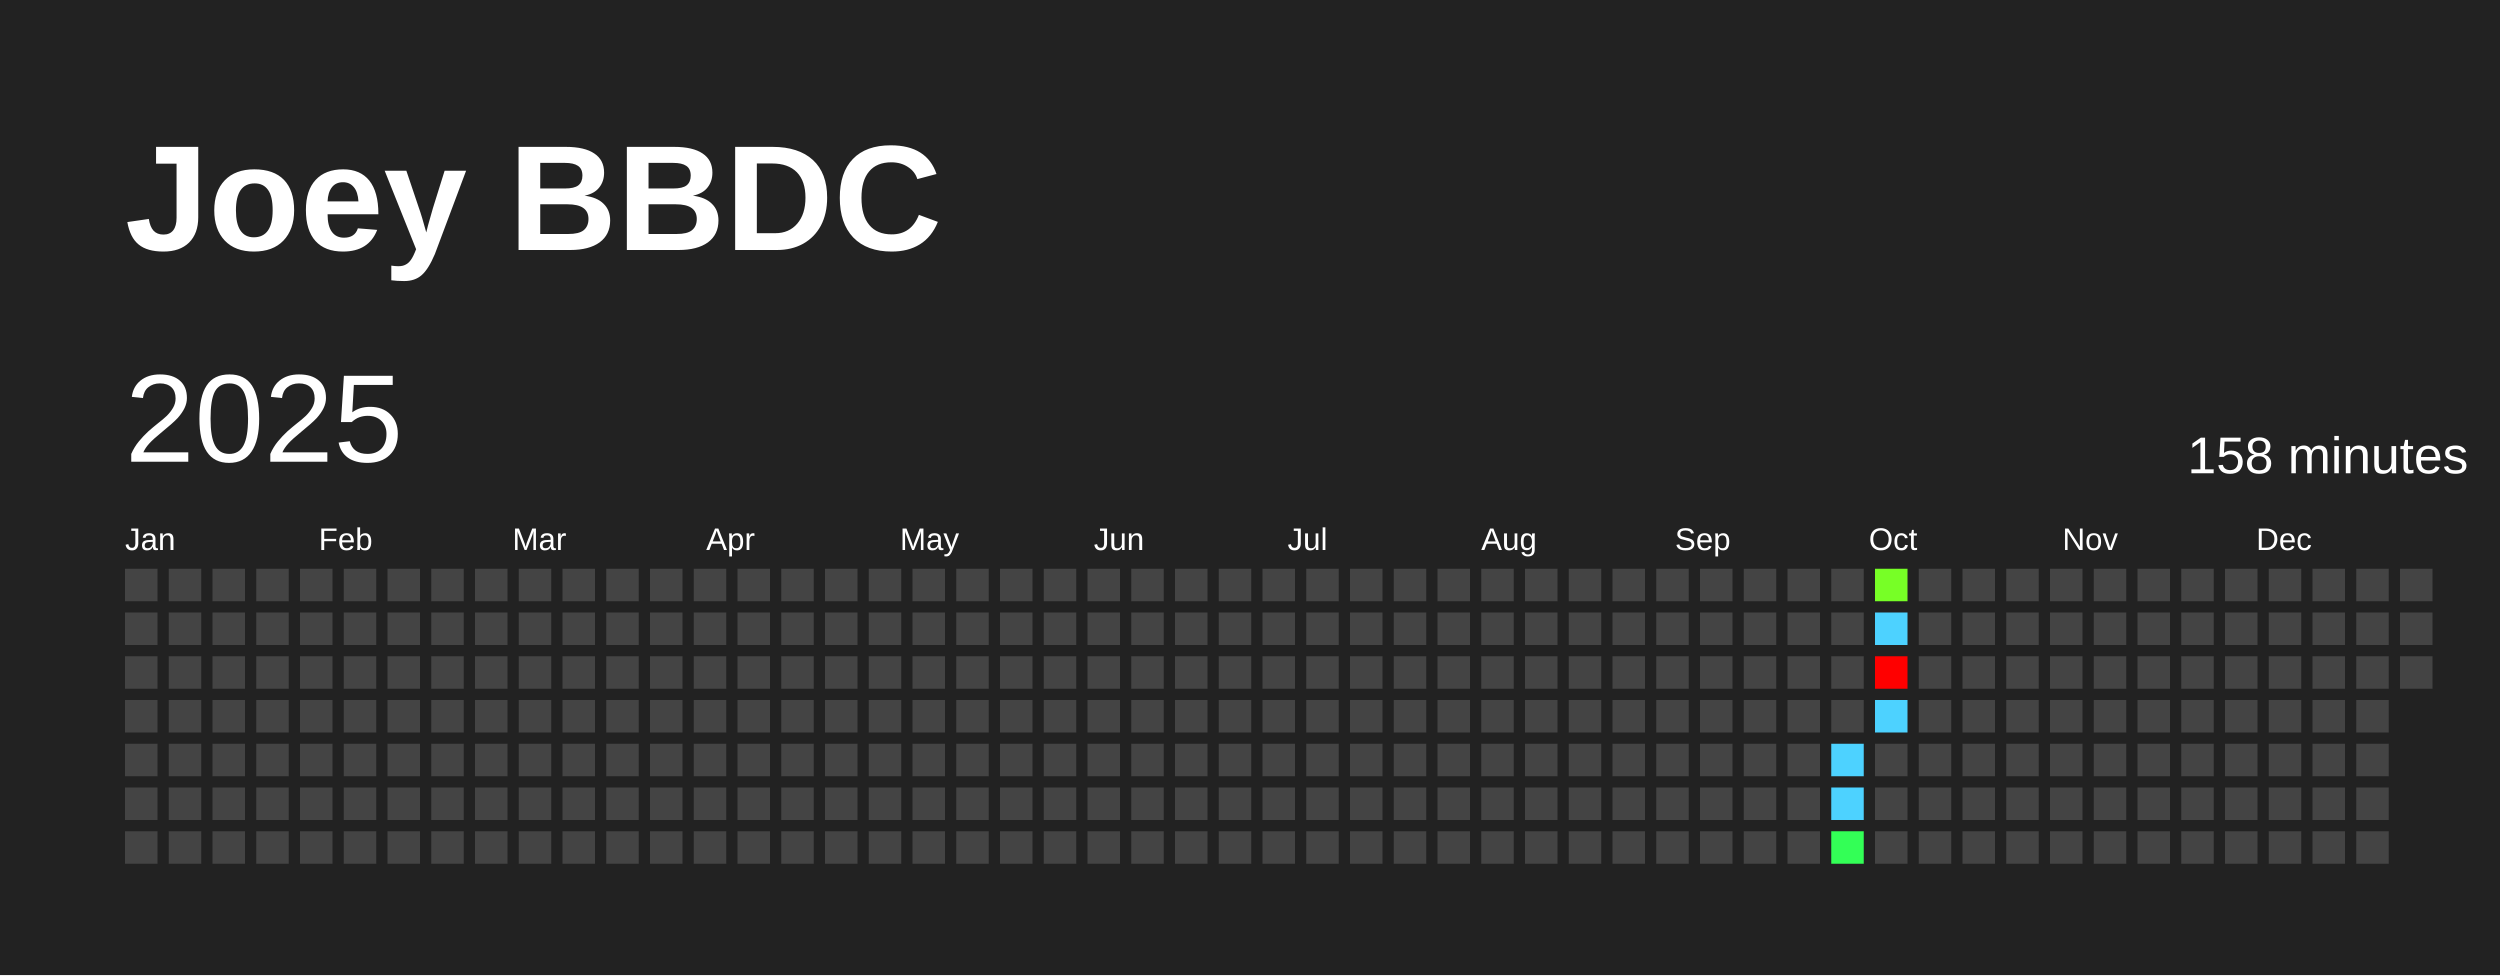
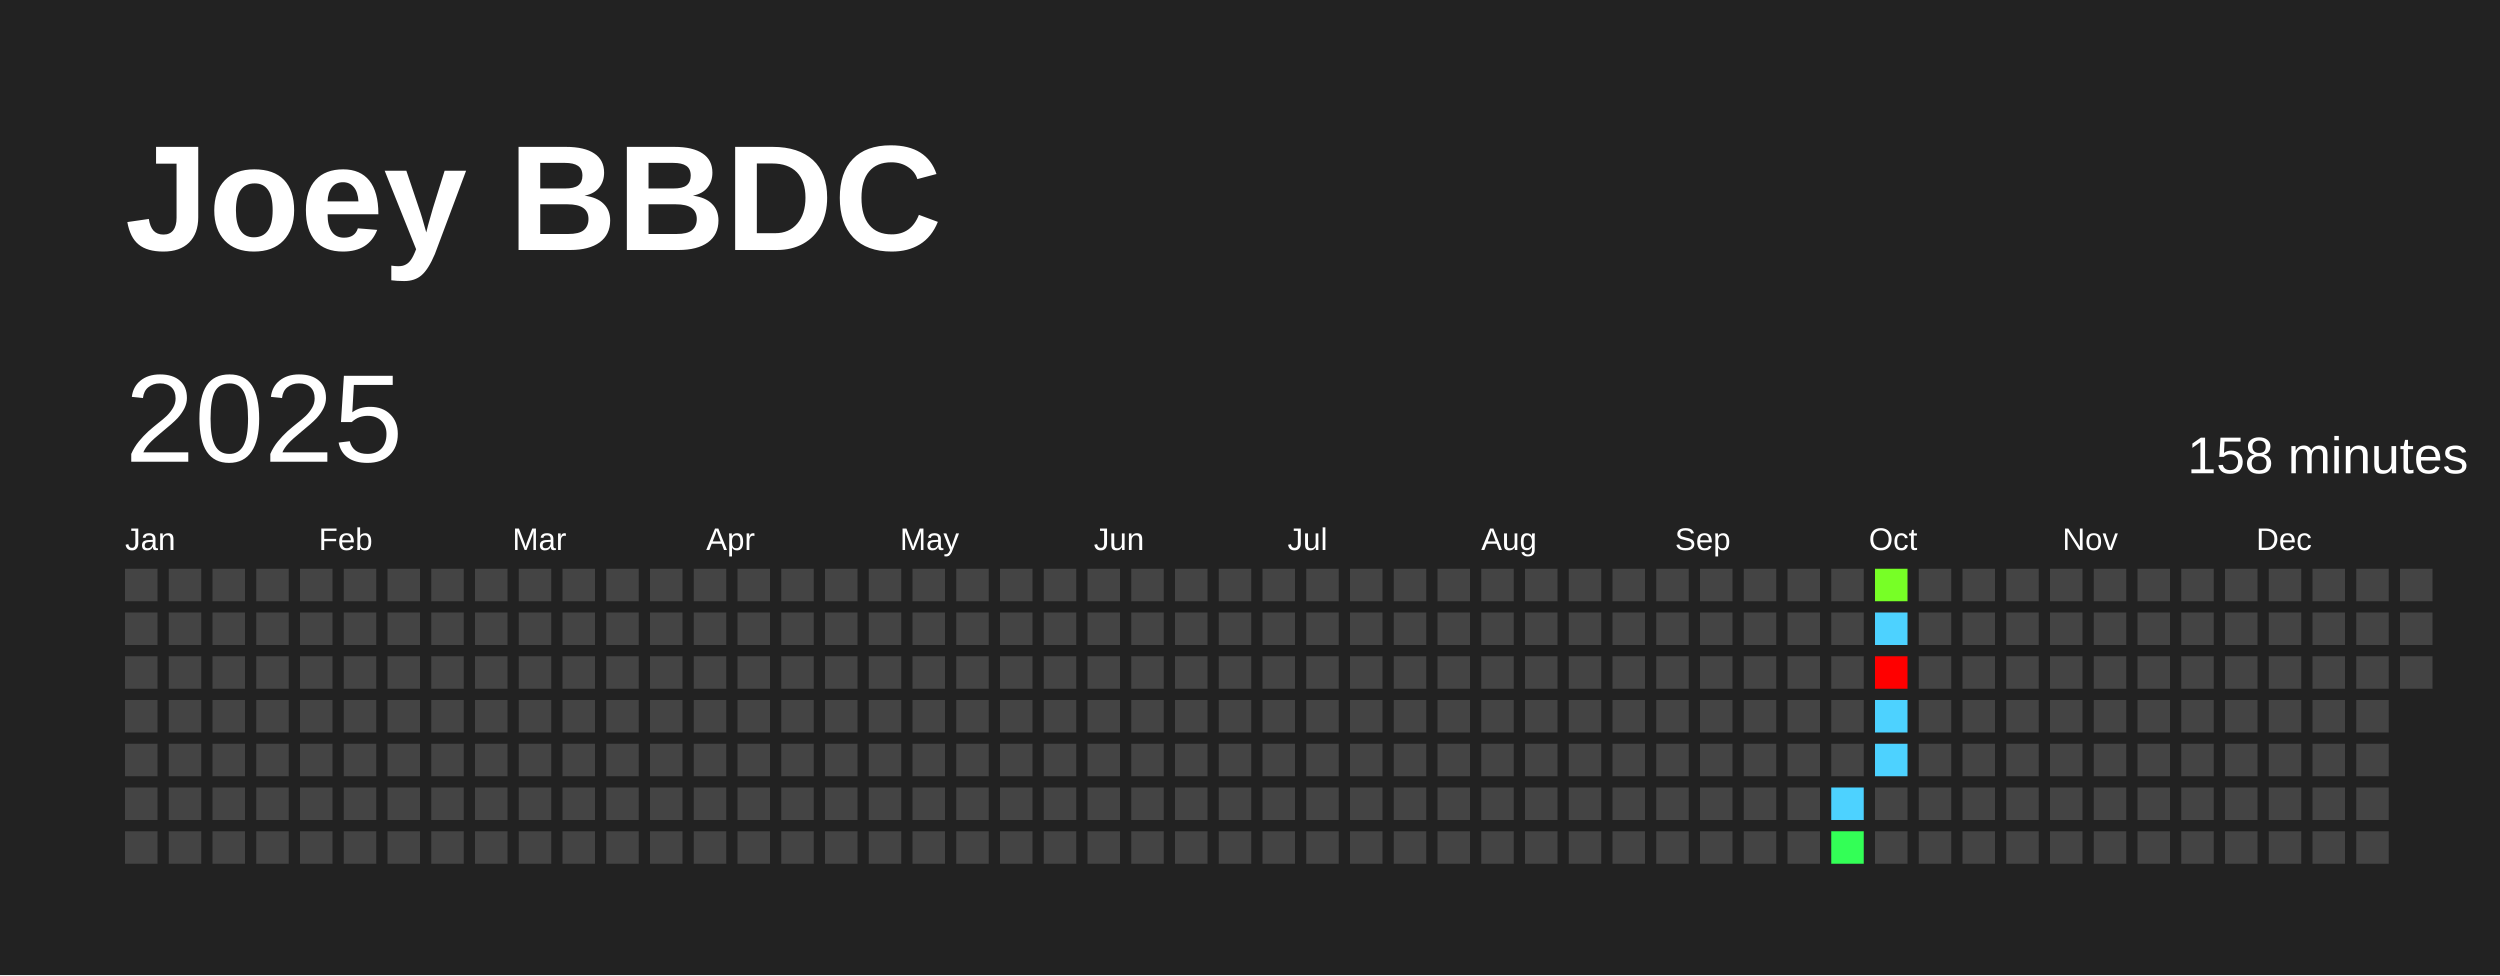
<svg xmlns="http://www.w3.org/2000/svg" baseProfile="full" height="78mm" version="1.1" viewBox="0,0,200,78" width="200mm">
  <defs />
  <rect fill="#222222" height="78" width="200" x="0" y="0" />
  <text fill="#FFFFFF" style="font-size:12px; font-family:Arial; font-weight:bold;" x="10" y="20">Joey BBDC</text>
  <text dominant-baseline="hanging" fill="#FFFFFF" style="font-size:10.0px; font-family:Arial;" x="10" y="30">2025</text>
  <text dominant-baseline="hanging" fill="#FFFFFF" style="font-size:4.125px; font-family:Arial;" x="175" y="35">158 minutes</text>
  <text fill="#FFFFFF" style="font-size:2.5px; font-family:Arial" x="10.0" y="44">Jan</text>
  <text fill="#FFFFFF" style="font-size:2.5px; font-family:Arial" x="25.5" y="44">Feb</text>
  <text fill="#FFFFFF" style="font-size:2.5px; font-family:Arial" x="41.0" y="44">Mar</text>
  <text fill="#FFFFFF" style="font-size:2.5px; font-family:Arial" x="56.5" y="44">Apr</text>
  <text fill="#FFFFFF" style="font-size:2.5px; font-family:Arial" x="72.0" y="44">May</text>
  <text fill="#FFFFFF" style="font-size:2.5px; font-family:Arial" x="87.5" y="44">Jun</text>
  <text fill="#FFFFFF" style="font-size:2.5px; font-family:Arial" x="103.0" y="44">Jul</text>
  <text fill="#FFFFFF" style="font-size:2.5px; font-family:Arial" x="118.5" y="44">Aug</text>
  <text fill="#FFFFFF" style="font-size:2.5px; font-family:Arial" x="134.0" y="44">Sep</text>
  <text fill="#FFFFFF" style="font-size:2.5px; font-family:Arial" x="149.5" y="44">Oct</text>
  <text fill="#FFFFFF" style="font-size:2.5px; font-family:Arial" x="165.0" y="44">Nov</text>
  <text fill="#FFFFFF" style="font-size:2.5px; font-family:Arial" x="180.5" y="44">Dec</text>
  <rect fill="#444444" height="2.6" width="2.6" x="10.0" y="45.5" />
  <rect fill="#444444" height="2.6" width="2.6" x="10.0" y="49.0" />
  <rect fill="#444444" height="2.6" width="2.6" x="10.0" y="52.5" />
  <rect fill="#444444" height="2.6" width="2.6" x="10.0" y="56.0" />
  <rect fill="#444444" height="2.6" width="2.6" x="10.0" y="59.5" />
  <rect fill="#444444" height="2.6" width="2.6" x="10.0" y="63.0" />
  <rect fill="#444444" height="2.6" width="2.6" x="10.0" y="66.5" />
  <rect fill="#444444" height="2.6" width="2.6" x="13.5" y="45.5" />
  <rect fill="#444444" height="2.6" width="2.6" x="13.5" y="49.0" />
  <rect fill="#444444" height="2.6" width="2.6" x="13.5" y="52.5" />
  <rect fill="#444444" height="2.6" width="2.6" x="13.5" y="56.0" />
  <rect fill="#444444" height="2.6" width="2.6" x="13.5" y="59.5" />
  <rect fill="#444444" height="2.6" width="2.6" x="13.5" y="63.0" />
  <rect fill="#444444" height="2.6" width="2.6" x="13.5" y="66.5" />
  <rect fill="#444444" height="2.6" width="2.6" x="17.0" y="45.5" />
  <rect fill="#444444" height="2.6" width="2.6" x="17.0" y="49.0" />
  <rect fill="#444444" height="2.6" width="2.6" x="17.0" y="52.5" />
  <rect fill="#444444" height="2.6" width="2.6" x="17.0" y="56.0" />
  <rect fill="#444444" height="2.6" width="2.6" x="17.0" y="59.5" />
  <rect fill="#444444" height="2.6" width="2.6" x="17.0" y="63.0" />
  <rect fill="#444444" height="2.6" width="2.6" x="17.0" y="66.5" />
  <rect fill="#444444" height="2.6" width="2.6" x="20.5" y="45.5" />
  <rect fill="#444444" height="2.6" width="2.6" x="20.5" y="49.0" />
  <rect fill="#444444" height="2.6" width="2.6" x="20.5" y="52.5" />
  <rect fill="#444444" height="2.6" width="2.6" x="20.5" y="56.0" />
  <rect fill="#444444" height="2.6" width="2.6" x="20.5" y="59.5" />
  <rect fill="#444444" height="2.6" width="2.6" x="20.5" y="63.0" />
  <rect fill="#444444" height="2.6" width="2.6" x="20.5" y="66.5" />
  <rect fill="#444444" height="2.6" width="2.6" x="24.0" y="45.5" />
  <rect fill="#444444" height="2.6" width="2.6" x="24.0" y="49.0" />
  <rect fill="#444444" height="2.6" width="2.6" x="24.0" y="52.5" />
  <rect fill="#444444" height="2.6" width="2.6" x="24.0" y="56.0" />
  <rect fill="#444444" height="2.6" width="2.6" x="24.0" y="59.5" />
  <rect fill="#444444" height="2.6" width="2.6" x="24.0" y="63.0" />
  <rect fill="#444444" height="2.6" width="2.6" x="24.0" y="66.5" />
  <rect fill="#444444" height="2.6" width="2.6" x="27.5" y="45.5" />
  <rect fill="#444444" height="2.6" width="2.6" x="27.5" y="49.0" />
  <rect fill="#444444" height="2.6" width="2.6" x="27.5" y="52.5" />
  <rect fill="#444444" height="2.6" width="2.6" x="27.5" y="56.0" />
  <rect fill="#444444" height="2.6" width="2.6" x="27.5" y="59.5" />
  <rect fill="#444444" height="2.6" width="2.6" x="27.5" y="63.0" />
  <rect fill="#444444" height="2.6" width="2.6" x="27.5" y="66.5" />
  <rect fill="#444444" height="2.6" width="2.6" x="31.0" y="45.5" />
  <rect fill="#444444" height="2.6" width="2.6" x="31.0" y="49.0" />
  <rect fill="#444444" height="2.6" width="2.6" x="31.0" y="52.5" />
  <rect fill="#444444" height="2.6" width="2.6" x="31.0" y="56.0" />
  <rect fill="#444444" height="2.6" width="2.6" x="31.0" y="59.5" />
  <rect fill="#444444" height="2.6" width="2.6" x="31.0" y="63.0" />
  <rect fill="#444444" height="2.6" width="2.6" x="31.0" y="66.5" />
  <rect fill="#444444" height="2.6" width="2.6" x="34.5" y="45.5" />
  <rect fill="#444444" height="2.6" width="2.6" x="34.5" y="49.0" />
  <rect fill="#444444" height="2.6" width="2.6" x="34.5" y="52.5" />
  <rect fill="#444444" height="2.6" width="2.6" x="34.5" y="56.0" />
  <rect fill="#444444" height="2.6" width="2.6" x="34.5" y="59.5" />
  <rect fill="#444444" height="2.6" width="2.6" x="34.5" y="63.0" />
  <rect fill="#444444" height="2.6" width="2.6" x="34.5" y="66.5" />
  <rect fill="#444444" height="2.6" width="2.6" x="38.0" y="45.5" />
  <rect fill="#444444" height="2.6" width="2.6" x="38.0" y="49.0" />
  <rect fill="#444444" height="2.6" width="2.6" x="38.0" y="52.5" />
  <rect fill="#444444" height="2.6" width="2.6" x="38.0" y="56.0" />
  <rect fill="#444444" height="2.6" width="2.6" x="38.0" y="59.5" />
  <rect fill="#444444" height="2.6" width="2.6" x="38.0" y="63.0" />
  <rect fill="#444444" height="2.6" width="2.6" x="38.0" y="66.5" />
  <rect fill="#444444" height="2.6" width="2.6" x="41.5" y="45.5" />
  <rect fill="#444444" height="2.6" width="2.6" x="41.5" y="49.0" />
  <rect fill="#444444" height="2.6" width="2.6" x="41.5" y="52.5" />
  <rect fill="#444444" height="2.6" width="2.6" x="41.5" y="56.0" />
  <rect fill="#444444" height="2.6" width="2.6" x="41.5" y="59.5" />
  <rect fill="#444444" height="2.6" width="2.6" x="41.5" y="63.0" />
  <rect fill="#444444" height="2.6" width="2.6" x="41.5" y="66.5" />
  <rect fill="#444444" height="2.6" width="2.6" x="45.0" y="45.5" />
  <rect fill="#444444" height="2.6" width="2.6" x="45.0" y="49.0" />
  <rect fill="#444444" height="2.6" width="2.6" x="45.0" y="52.5" />
  <rect fill="#444444" height="2.6" width="2.6" x="45.0" y="56.0" />
  <rect fill="#444444" height="2.6" width="2.6" x="45.0" y="59.5" />
  <rect fill="#444444" height="2.6" width="2.6" x="45.0" y="63.0" />
  <rect fill="#444444" height="2.6" width="2.6" x="45.0" y="66.5" />
  <rect fill="#444444" height="2.6" width="2.6" x="48.5" y="45.5" />
  <rect fill="#444444" height="2.6" width="2.6" x="48.5" y="49.0" />
  <rect fill="#444444" height="2.6" width="2.6" x="48.5" y="52.5" />
  <rect fill="#444444" height="2.6" width="2.6" x="48.5" y="56.0" />
  <rect fill="#444444" height="2.6" width="2.6" x="48.5" y="59.5" />
  <rect fill="#444444" height="2.6" width="2.6" x="48.5" y="63.0" />
  <rect fill="#444444" height="2.6" width="2.6" x="48.5" y="66.5" />
  <rect fill="#444444" height="2.6" width="2.6" x="52.0" y="45.5" />
  <rect fill="#444444" height="2.6" width="2.6" x="52.0" y="49.0" />
  <rect fill="#444444" height="2.6" width="2.6" x="52.0" y="52.5" />
  <rect fill="#444444" height="2.6" width="2.6" x="52.0" y="56.0" />
  <rect fill="#444444" height="2.6" width="2.6" x="52.0" y="59.5" />
  <rect fill="#444444" height="2.6" width="2.6" x="52.0" y="63.0" />
  <rect fill="#444444" height="2.6" width="2.6" x="52.0" y="66.5" />
  <rect fill="#444444" height="2.6" width="2.6" x="55.5" y="45.5" />
  <rect fill="#444444" height="2.6" width="2.6" x="55.5" y="49.0" />
  <rect fill="#444444" height="2.6" width="2.6" x="55.5" y="52.5" />
  <rect fill="#444444" height="2.6" width="2.6" x="55.5" y="56.0" />
  <rect fill="#444444" height="2.6" width="2.6" x="55.5" y="59.5" />
  <rect fill="#444444" height="2.6" width="2.6" x="55.5" y="63.0" />
  <rect fill="#444444" height="2.6" width="2.6" x="55.5" y="66.5" />
  <rect fill="#444444" height="2.6" width="2.6" x="59.0" y="45.5" />
  <rect fill="#444444" height="2.6" width="2.6" x="59.0" y="49.0" />
  <rect fill="#444444" height="2.6" width="2.6" x="59.0" y="52.5" />
  <rect fill="#444444" height="2.6" width="2.6" x="59.0" y="56.0" />
  <rect fill="#444444" height="2.6" width="2.6" x="59.0" y="59.5" />
  <rect fill="#444444" height="2.6" width="2.6" x="59.0" y="63.0" />
  <rect fill="#444444" height="2.6" width="2.6" x="59.0" y="66.5" />
  <rect fill="#444444" height="2.6" width="2.6" x="62.5" y="45.5" />
  <rect fill="#444444" height="2.6" width="2.6" x="62.5" y="49.0" />
  <rect fill="#444444" height="2.6" width="2.6" x="62.5" y="52.5" />
  <rect fill="#444444" height="2.6" width="2.6" x="62.5" y="56.0" />
  <rect fill="#444444" height="2.6" width="2.6" x="62.5" y="59.5" />
  <rect fill="#444444" height="2.6" width="2.6" x="62.5" y="63.0" />
  <rect fill="#444444" height="2.6" width="2.6" x="62.5" y="66.5" />
  <rect fill="#444444" height="2.6" width="2.6" x="66.0" y="45.5" />
  <rect fill="#444444" height="2.6" width="2.6" x="66.0" y="49.0" />
  <rect fill="#444444" height="2.6" width="2.6" x="66.0" y="52.5" />
  <rect fill="#444444" height="2.6" width="2.6" x="66.0" y="56.0" />
  <rect fill="#444444" height="2.6" width="2.6" x="66.0" y="59.5" />
  <rect fill="#444444" height="2.6" width="2.6" x="66.0" y="63.0" />
  <rect fill="#444444" height="2.6" width="2.6" x="66.0" y="66.5" />
  <rect fill="#444444" height="2.6" width="2.6" x="69.5" y="45.5" />
  <rect fill="#444444" height="2.6" width="2.6" x="69.5" y="49.0" />
  <rect fill="#444444" height="2.6" width="2.6" x="69.5" y="52.5" />
  <rect fill="#444444" height="2.6" width="2.6" x="69.5" y="56.0" />
  <rect fill="#444444" height="2.6" width="2.6" x="69.5" y="59.5" />
  <rect fill="#444444" height="2.6" width="2.6" x="69.5" y="63.0" />
  <rect fill="#444444" height="2.6" width="2.6" x="69.5" y="66.5" />
  <rect fill="#444444" height="2.6" width="2.6" x="73.0" y="45.5" />
  <rect fill="#444444" height="2.6" width="2.6" x="73.0" y="49.0" />
  <rect fill="#444444" height="2.6" width="2.6" x="73.0" y="52.5" />
  <rect fill="#444444" height="2.6" width="2.6" x="73.0" y="56.0" />
  <rect fill="#444444" height="2.6" width="2.6" x="73.0" y="59.5" />
  <rect fill="#444444" height="2.6" width="2.6" x="73.0" y="63.0" />
  <rect fill="#444444" height="2.6" width="2.6" x="73.0" y="66.5" />
  <rect fill="#444444" height="2.6" width="2.6" x="76.5" y="45.5" />
  <rect fill="#444444" height="2.6" width="2.6" x="76.5" y="49.0" />
  <rect fill="#444444" height="2.6" width="2.6" x="76.5" y="52.5" />
  <rect fill="#444444" height="2.6" width="2.6" x="76.5" y="56.0" />
  <rect fill="#444444" height="2.6" width="2.6" x="76.5" y="59.5" />
  <rect fill="#444444" height="2.6" width="2.6" x="76.5" y="63.0" />
  <rect fill="#444444" height="2.6" width="2.6" x="76.5" y="66.5" />
  <rect fill="#444444" height="2.6" width="2.6" x="80.0" y="45.5" />
  <rect fill="#444444" height="2.6" width="2.6" x="80.0" y="49.0" />
  <rect fill="#444444" height="2.6" width="2.6" x="80.0" y="52.5" />
  <rect fill="#444444" height="2.6" width="2.6" x="80.0" y="56.0" />
  <rect fill="#444444" height="2.6" width="2.6" x="80.0" y="59.5" />
  <rect fill="#444444" height="2.6" width="2.6" x="80.0" y="63.0" />
  <rect fill="#444444" height="2.6" width="2.6" x="80.0" y="66.5" />
  <rect fill="#444444" height="2.6" width="2.6" x="83.5" y="45.5" />
  <rect fill="#444444" height="2.6" width="2.6" x="83.5" y="49.0" />
  <rect fill="#444444" height="2.6" width="2.6" x="83.5" y="52.5" />
  <rect fill="#444444" height="2.6" width="2.6" x="83.5" y="56.0" />
  <rect fill="#444444" height="2.6" width="2.6" x="83.5" y="59.5" />
  <rect fill="#444444" height="2.6" width="2.6" x="83.5" y="63.0" />
  <rect fill="#444444" height="2.6" width="2.6" x="83.5" y="66.5" />
  <rect fill="#444444" height="2.6" width="2.6" x="87.0" y="45.5" />
  <rect fill="#444444" height="2.6" width="2.6" x="87.0" y="49.0" />
  <rect fill="#444444" height="2.6" width="2.6" x="87.0" y="52.5" />
  <rect fill="#444444" height="2.6" width="2.6" x="87.0" y="56.0" />
  <rect fill="#444444" height="2.6" width="2.6" x="87.0" y="59.5" />
  <rect fill="#444444" height="2.6" width="2.6" x="87.0" y="63.0" />
  <rect fill="#444444" height="2.6" width="2.6" x="87.0" y="66.5" />
  <rect fill="#444444" height="2.6" width="2.6" x="90.5" y="45.5" />
  <rect fill="#444444" height="2.6" width="2.6" x="90.5" y="49.0" />
  <rect fill="#444444" height="2.6" width="2.6" x="90.5" y="52.5" />
  <rect fill="#444444" height="2.6" width="2.6" x="90.5" y="56.0" />
  <rect fill="#444444" height="2.6" width="2.6" x="90.5" y="59.5" />
  <rect fill="#444444" height="2.6" width="2.6" x="90.5" y="63.0" />
  <rect fill="#444444" height="2.6" width="2.6" x="90.5" y="66.5" />
  <rect fill="#444444" height="2.6" width="2.6" x="94.0" y="45.5" />
  <rect fill="#444444" height="2.6" width="2.6" x="94.0" y="49.0" />
  <rect fill="#444444" height="2.6" width="2.6" x="94.0" y="52.5" />
  <rect fill="#444444" height="2.6" width="2.6" x="94.0" y="56.0" />
  <rect fill="#444444" height="2.6" width="2.6" x="94.0" y="59.5" />
  <rect fill="#444444" height="2.6" width="2.6" x="94.0" y="63.0" />
  <rect fill="#444444" height="2.6" width="2.6" x="94.0" y="66.5" />
  <rect fill="#444444" height="2.6" width="2.6" x="97.5" y="45.5" />
  <rect fill="#444444" height="2.6" width="2.6" x="97.5" y="49.0" />
  <rect fill="#444444" height="2.6" width="2.6" x="97.5" y="52.5" />
  <rect fill="#444444" height="2.6" width="2.6" x="97.5" y="56.0" />
  <rect fill="#444444" height="2.6" width="2.6" x="97.5" y="59.5" />
  <rect fill="#444444" height="2.6" width="2.6" x="97.5" y="63.0" />
  <rect fill="#444444" height="2.6" width="2.6" x="97.5" y="66.5" />
  <rect fill="#444444" height="2.6" width="2.6" x="101.0" y="45.5" />
  <rect fill="#444444" height="2.6" width="2.6" x="101.0" y="49.0" />
  <rect fill="#444444" height="2.6" width="2.6" x="101.0" y="52.5" />
  <rect fill="#444444" height="2.6" width="2.6" x="101.0" y="56.0" />
  <rect fill="#444444" height="2.6" width="2.6" x="101.0" y="59.5" />
  <rect fill="#444444" height="2.6" width="2.6" x="101.0" y="63.0" />
  <rect fill="#444444" height="2.6" width="2.6" x="101.0" y="66.5" />
  <rect fill="#444444" height="2.6" width="2.6" x="104.5" y="45.5" />
  <rect fill="#444444" height="2.6" width="2.6" x="104.5" y="49.0" />
  <rect fill="#444444" height="2.6" width="2.6" x="104.5" y="52.5" />
  <rect fill="#444444" height="2.6" width="2.6" x="104.5" y="56.0" />
  <rect fill="#444444" height="2.6" width="2.6" x="104.5" y="59.5" />
  <rect fill="#444444" height="2.6" width="2.6" x="104.5" y="63.0" />
  <rect fill="#444444" height="2.6" width="2.6" x="104.5" y="66.5" />
  <rect fill="#444444" height="2.6" width="2.6" x="108.0" y="45.5" />
  <rect fill="#444444" height="2.6" width="2.6" x="108.0" y="49.0" />
  <rect fill="#444444" height="2.6" width="2.6" x="108.0" y="52.5" />
  <rect fill="#444444" height="2.6" width="2.6" x="108.0" y="56.0" />
  <rect fill="#444444" height="2.6" width="2.6" x="108.0" y="59.5" />
  <rect fill="#444444" height="2.6" width="2.6" x="108.0" y="63.0" />
  <rect fill="#444444" height="2.6" width="2.6" x="108.0" y="66.5" />
  <rect fill="#444444" height="2.6" width="2.6" x="111.5" y="45.5" />
  <rect fill="#444444" height="2.6" width="2.6" x="111.5" y="49.0" />
  <rect fill="#444444" height="2.6" width="2.6" x="111.5" y="52.5" />
  <rect fill="#444444" height="2.6" width="2.6" x="111.5" y="56.0" />
  <rect fill="#444444" height="2.6" width="2.6" x="111.5" y="59.5" />
  <rect fill="#444444" height="2.6" width="2.6" x="111.5" y="63.0" />
  <rect fill="#444444" height="2.6" width="2.6" x="111.5" y="66.5" />
  <rect fill="#444444" height="2.6" width="2.6" x="115.0" y="45.5" />
  <rect fill="#444444" height="2.6" width="2.6" x="115.0" y="49.0" />
  <rect fill="#444444" height="2.6" width="2.6" x="115.0" y="52.5" />
  <rect fill="#444444" height="2.6" width="2.6" x="115.0" y="56.0" />
  <rect fill="#444444" height="2.6" width="2.6" x="115.0" y="59.5" />
  <rect fill="#444444" height="2.6" width="2.6" x="115.0" y="63.0" />
  <rect fill="#444444" height="2.6" width="2.6" x="115.0" y="66.5" />
  <rect fill="#444444" height="2.6" width="2.6" x="118.5" y="45.5" />
  <rect fill="#444444" height="2.6" width="2.6" x="118.5" y="49.0" />
  <rect fill="#444444" height="2.6" width="2.6" x="118.5" y="52.5" />
  <rect fill="#444444" height="2.6" width="2.6" x="118.5" y="56.0" />
  <rect fill="#444444" height="2.6" width="2.6" x="118.5" y="59.5" />
  <rect fill="#444444" height="2.6" width="2.6" x="118.5" y="63.0" />
  <rect fill="#444444" height="2.6" width="2.6" x="118.5" y="66.5" />
  <rect fill="#444444" height="2.6" width="2.6" x="122.0" y="45.5" />
  <rect fill="#444444" height="2.6" width="2.6" x="122.0" y="49.0" />
  <rect fill="#444444" height="2.6" width="2.6" x="122.0" y="52.5" />
  <rect fill="#444444" height="2.6" width="2.6" x="122.0" y="56.0" />
  <rect fill="#444444" height="2.6" width="2.6" x="122.0" y="59.5" />
  <rect fill="#444444" height="2.6" width="2.6" x="122.0" y="63.0" />
  <rect fill="#444444" height="2.6" width="2.6" x="122.0" y="66.5" />
  <rect fill="#444444" height="2.6" width="2.6" x="125.5" y="45.5" />
  <rect fill="#444444" height="2.6" width="2.6" x="125.5" y="49.0" />
  <rect fill="#444444" height="2.6" width="2.6" x="125.5" y="52.5" />
  <rect fill="#444444" height="2.6" width="2.6" x="125.5" y="56.0" />
  <rect fill="#444444" height="2.6" width="2.6" x="125.5" y="59.5" />
  <rect fill="#444444" height="2.6" width="2.6" x="125.5" y="63.0" />
  <rect fill="#444444" height="2.6" width="2.6" x="125.5" y="66.5" />
  <rect fill="#444444" height="2.6" width="2.6" x="129.0" y="45.5" />
  <rect fill="#444444" height="2.6" width="2.6" x="129.0" y="49.0" />
  <rect fill="#444444" height="2.6" width="2.6" x="129.0" y="52.5" />
  <rect fill="#444444" height="2.6" width="2.6" x="129.0" y="56.0" />
  <rect fill="#444444" height="2.6" width="2.6" x="129.0" y="59.5" />
  <rect fill="#444444" height="2.6" width="2.6" x="129.0" y="63.0" />
  <rect fill="#444444" height="2.6" width="2.6" x="129.0" y="66.5" />
  <rect fill="#444444" height="2.6" width="2.6" x="132.5" y="45.5" />
  <rect fill="#444444" height="2.6" width="2.6" x="132.5" y="49.0" />
  <rect fill="#444444" height="2.6" width="2.6" x="132.5" y="52.5" />
  <rect fill="#444444" height="2.6" width="2.6" x="132.5" y="56.0" />
  <rect fill="#444444" height="2.6" width="2.6" x="132.5" y="59.5" />
  <rect fill="#444444" height="2.6" width="2.6" x="132.5" y="63.0" />
  <rect fill="#444444" height="2.6" width="2.6" x="132.5" y="66.5" />
  <rect fill="#444444" height="2.6" width="2.6" x="136.0" y="45.5" />
  <rect fill="#444444" height="2.6" width="2.6" x="136.0" y="49.0" />
  <rect fill="#444444" height="2.6" width="2.6" x="136.0" y="52.5" />
  <rect fill="#444444" height="2.6" width="2.6" x="136.0" y="56.0" />
  <rect fill="#444444" height="2.6" width="2.6" x="136.0" y="59.5" />
  <rect fill="#444444" height="2.6" width="2.6" x="136.0" y="63.0" />
  <rect fill="#444444" height="2.6" width="2.6" x="136.0" y="66.5" />
  <rect fill="#444444" height="2.6" width="2.6" x="139.5" y="45.5" />
  <rect fill="#444444" height="2.6" width="2.6" x="139.5" y="49.0" />
  <rect fill="#444444" height="2.6" width="2.6" x="139.5" y="52.5" />
  <rect fill="#444444" height="2.6" width="2.6" x="139.5" y="56.0" />
  <rect fill="#444444" height="2.6" width="2.6" x="139.5" y="59.5" />
  <rect fill="#444444" height="2.6" width="2.6" x="139.5" y="63.0" />
  <rect fill="#444444" height="2.6" width="2.6" x="139.5" y="66.5" />
  <rect fill="#444444" height="2.6" width="2.6" x="143.0" y="45.5" />
  <rect fill="#444444" height="2.6" width="2.6" x="143.0" y="49.0" />
  <rect fill="#444444" height="2.6" width="2.6" x="143.0" y="52.5" />
  <rect fill="#444444" height="2.6" width="2.6" x="143.0" y="56.0" />
  <rect fill="#444444" height="2.6" width="2.6" x="143.0" y="59.5" />
  <rect fill="#444444" height="2.6" width="2.6" x="143.0" y="63.0" />
  <rect fill="#444444" height="2.6" width="2.6" x="143.0" y="66.5" />
  <rect fill="#444444" height="2.6" width="2.6" x="146.5" y="45.5" />
  <rect fill="#444444" height="2.6" width="2.6" x="146.5" y="49.0" />
  <rect fill="#444444" height="2.6" width="2.6" x="146.5" y="52.5" />
  <rect fill="#444444" height="2.6" width="2.6" x="146.5" y="56.0" />
-   <rect fill="#4dd2ff" height="2.6" width="2.6" x="146.5" y="59.5" />
+   <rect fill="#444444" height="2.6" width="2.6" x="146.5" y="59.5" />
  <rect fill="#4dd2ff" height="2.6" width="2.6" x="146.5" y="63.0" />
  <rect fill="#33ff56" height="2.6" width="2.6" x="146.5" y="66.5" />
  <rect fill="#77ff26" height="2.6" width="2.6" x="150.0" y="45.5" />
  <rect fill="#4dd2ff" height="2.6" width="2.6" x="150.0" y="49.0" />
  <rect fill="red" height="2.6" width="2.6" x="150.0" y="52.5" />
  <rect fill="#4dd2ff" height="2.6" width="2.6" x="150.0" y="56.0" />
-   <rect fill="#444444" height="2.6" width="2.6" x="150.0" y="59.5" />
+   <rect fill="#4dd2ff" height="2.6" width="2.6" x="150.0" y="59.5" />
  <rect fill="#444444" height="2.6" width="2.6" x="150.0" y="63.0" />
  <rect fill="#444444" height="2.6" width="2.6" x="150.0" y="66.5" />
  <rect fill="#444444" height="2.6" width="2.6" x="153.5" y="45.5" />
  <rect fill="#444444" height="2.6" width="2.6" x="153.5" y="49.0" />
  <rect fill="#444444" height="2.6" width="2.6" x="153.5" y="52.5" />
  <rect fill="#444444" height="2.6" width="2.6" x="153.5" y="56.0" />
  <rect fill="#444444" height="2.6" width="2.6" x="153.5" y="59.5" />
  <rect fill="#444444" height="2.6" width="2.6" x="153.5" y="63.0" />
  <rect fill="#444444" height="2.6" width="2.6" x="153.5" y="66.5" />
  <rect fill="#444444" height="2.6" width="2.6" x="157.0" y="45.5" />
  <rect fill="#444444" height="2.6" width="2.6" x="157.0" y="49.0" />
  <rect fill="#444444" height="2.6" width="2.6" x="157.0" y="52.5" />
  <rect fill="#444444" height="2.6" width="2.6" x="157.0" y="56.0" />
  <rect fill="#444444" height="2.6" width="2.6" x="157.0" y="59.5" />
  <rect fill="#444444" height="2.6" width="2.6" x="157.0" y="63.0" />
  <rect fill="#444444" height="2.6" width="2.6" x="157.0" y="66.5" />
  <rect fill="#444444" height="2.6" width="2.6" x="160.5" y="45.5" />
  <rect fill="#444444" height="2.6" width="2.6" x="160.5" y="49.0" />
  <rect fill="#444444" height="2.6" width="2.6" x="160.5" y="52.5" />
  <rect fill="#444444" height="2.6" width="2.6" x="160.5" y="56.0" />
  <rect fill="#444444" height="2.6" width="2.6" x="160.5" y="59.5" />
  <rect fill="#444444" height="2.6" width="2.6" x="160.5" y="63.0" />
  <rect fill="#444444" height="2.6" width="2.6" x="160.5" y="66.5" />
  <rect fill="#444444" height="2.6" width="2.6" x="164.0" y="45.5" />
  <rect fill="#444444" height="2.6" width="2.6" x="164.0" y="49.0" />
  <rect fill="#444444" height="2.6" width="2.6" x="164.0" y="52.5" />
  <rect fill="#444444" height="2.6" width="2.6" x="164.0" y="56.0" />
  <rect fill="#444444" height="2.6" width="2.6" x="164.0" y="59.5" />
  <rect fill="#444444" height="2.6" width="2.6" x="164.0" y="63.0" />
  <rect fill="#444444" height="2.6" width="2.6" x="164.0" y="66.5" />
  <rect fill="#444444" height="2.6" width="2.6" x="167.5" y="45.5" />
  <rect fill="#444444" height="2.6" width="2.6" x="167.5" y="49.0" />
  <rect fill="#444444" height="2.6" width="2.6" x="167.5" y="52.5" />
  <rect fill="#444444" height="2.6" width="2.6" x="167.5" y="56.0" />
  <rect fill="#444444" height="2.6" width="2.6" x="167.5" y="59.5" />
  <rect fill="#444444" height="2.6" width="2.6" x="167.5" y="63.0" />
  <rect fill="#444444" height="2.6" width="2.6" x="167.5" y="66.5" />
  <rect fill="#444444" height="2.6" width="2.6" x="171.0" y="45.5" />
  <rect fill="#444444" height="2.6" width="2.6" x="171.0" y="49.0" />
  <rect fill="#444444" height="2.6" width="2.6" x="171.0" y="52.5" />
  <rect fill="#444444" height="2.6" width="2.6" x="171.0" y="56.0" />
  <rect fill="#444444" height="2.6" width="2.6" x="171.0" y="59.5" />
  <rect fill="#444444" height="2.6" width="2.6" x="171.0" y="63.0" />
  <rect fill="#444444" height="2.6" width="2.6" x="171.0" y="66.5" />
  <rect fill="#444444" height="2.6" width="2.6" x="174.5" y="45.5" />
  <rect fill="#444444" height="2.6" width="2.6" x="174.5" y="49.0" />
  <rect fill="#444444" height="2.6" width="2.6" x="174.5" y="52.5" />
  <rect fill="#444444" height="2.6" width="2.6" x="174.5" y="56.0" />
  <rect fill="#444444" height="2.6" width="2.6" x="174.5" y="59.5" />
  <rect fill="#444444" height="2.6" width="2.6" x="174.5" y="63.0" />
  <rect fill="#444444" height="2.6" width="2.6" x="174.5" y="66.5" />
  <rect fill="#444444" height="2.6" width="2.6" x="178.0" y="45.5" />
  <rect fill="#444444" height="2.6" width="2.6" x="178.0" y="49.0" />
  <rect fill="#444444" height="2.6" width="2.6" x="178.0" y="52.5" />
  <rect fill="#444444" height="2.6" width="2.6" x="178.0" y="56.0" />
  <rect fill="#444444" height="2.6" width="2.6" x="178.0" y="59.5" />
  <rect fill="#444444" height="2.6" width="2.6" x="178.0" y="63.0" />
  <rect fill="#444444" height="2.6" width="2.6" x="178.0" y="66.5" />
  <rect fill="#444444" height="2.6" width="2.6" x="181.5" y="45.5" />
  <rect fill="#444444" height="2.6" width="2.6" x="181.5" y="49.0" />
  <rect fill="#444444" height="2.6" width="2.6" x="181.5" y="52.5" />
  <rect fill="#444444" height="2.6" width="2.6" x="181.5" y="56.0" />
  <rect fill="#444444" height="2.6" width="2.6" x="181.5" y="59.5" />
  <rect fill="#444444" height="2.6" width="2.6" x="181.5" y="63.0" />
  <rect fill="#444444" height="2.6" width="2.6" x="181.5" y="66.5" />
  <rect fill="#444444" height="2.6" width="2.6" x="185.0" y="45.5" />
  <rect fill="#444444" height="2.6" width="2.6" x="185.0" y="49.0" />
  <rect fill="#444444" height="2.6" width="2.6" x="185.0" y="52.5" />
  <rect fill="#444444" height="2.6" width="2.6" x="185.0" y="56.0" />
  <rect fill="#444444" height="2.6" width="2.6" x="185.0" y="59.5" />
  <rect fill="#444444" height="2.6" width="2.6" x="185.0" y="63.0" />
  <rect fill="#444444" height="2.6" width="2.6" x="185.0" y="66.5" />
  <rect fill="#444444" height="2.6" width="2.6" x="188.5" y="45.5" />
  <rect fill="#444444" height="2.6" width="2.6" x="188.5" y="49.0" />
  <rect fill="#444444" height="2.6" width="2.6" x="188.5" y="52.5" />
  <rect fill="#444444" height="2.6" width="2.6" x="188.5" y="56.0" />
  <rect fill="#444444" height="2.6" width="2.6" x="188.5" y="59.5" />
  <rect fill="#444444" height="2.6" width="2.6" x="188.5" y="63.0" />
  <rect fill="#444444" height="2.6" width="2.6" x="188.5" y="66.5" />
  <rect fill="#444444" height="2.6" width="2.6" x="192.0" y="45.5" />
  <rect fill="#444444" height="2.6" width="2.6" x="192.0" y="49.0" />
  <rect fill="#444444" height="2.6" width="2.6" x="192.0" y="52.5" />
</svg>
